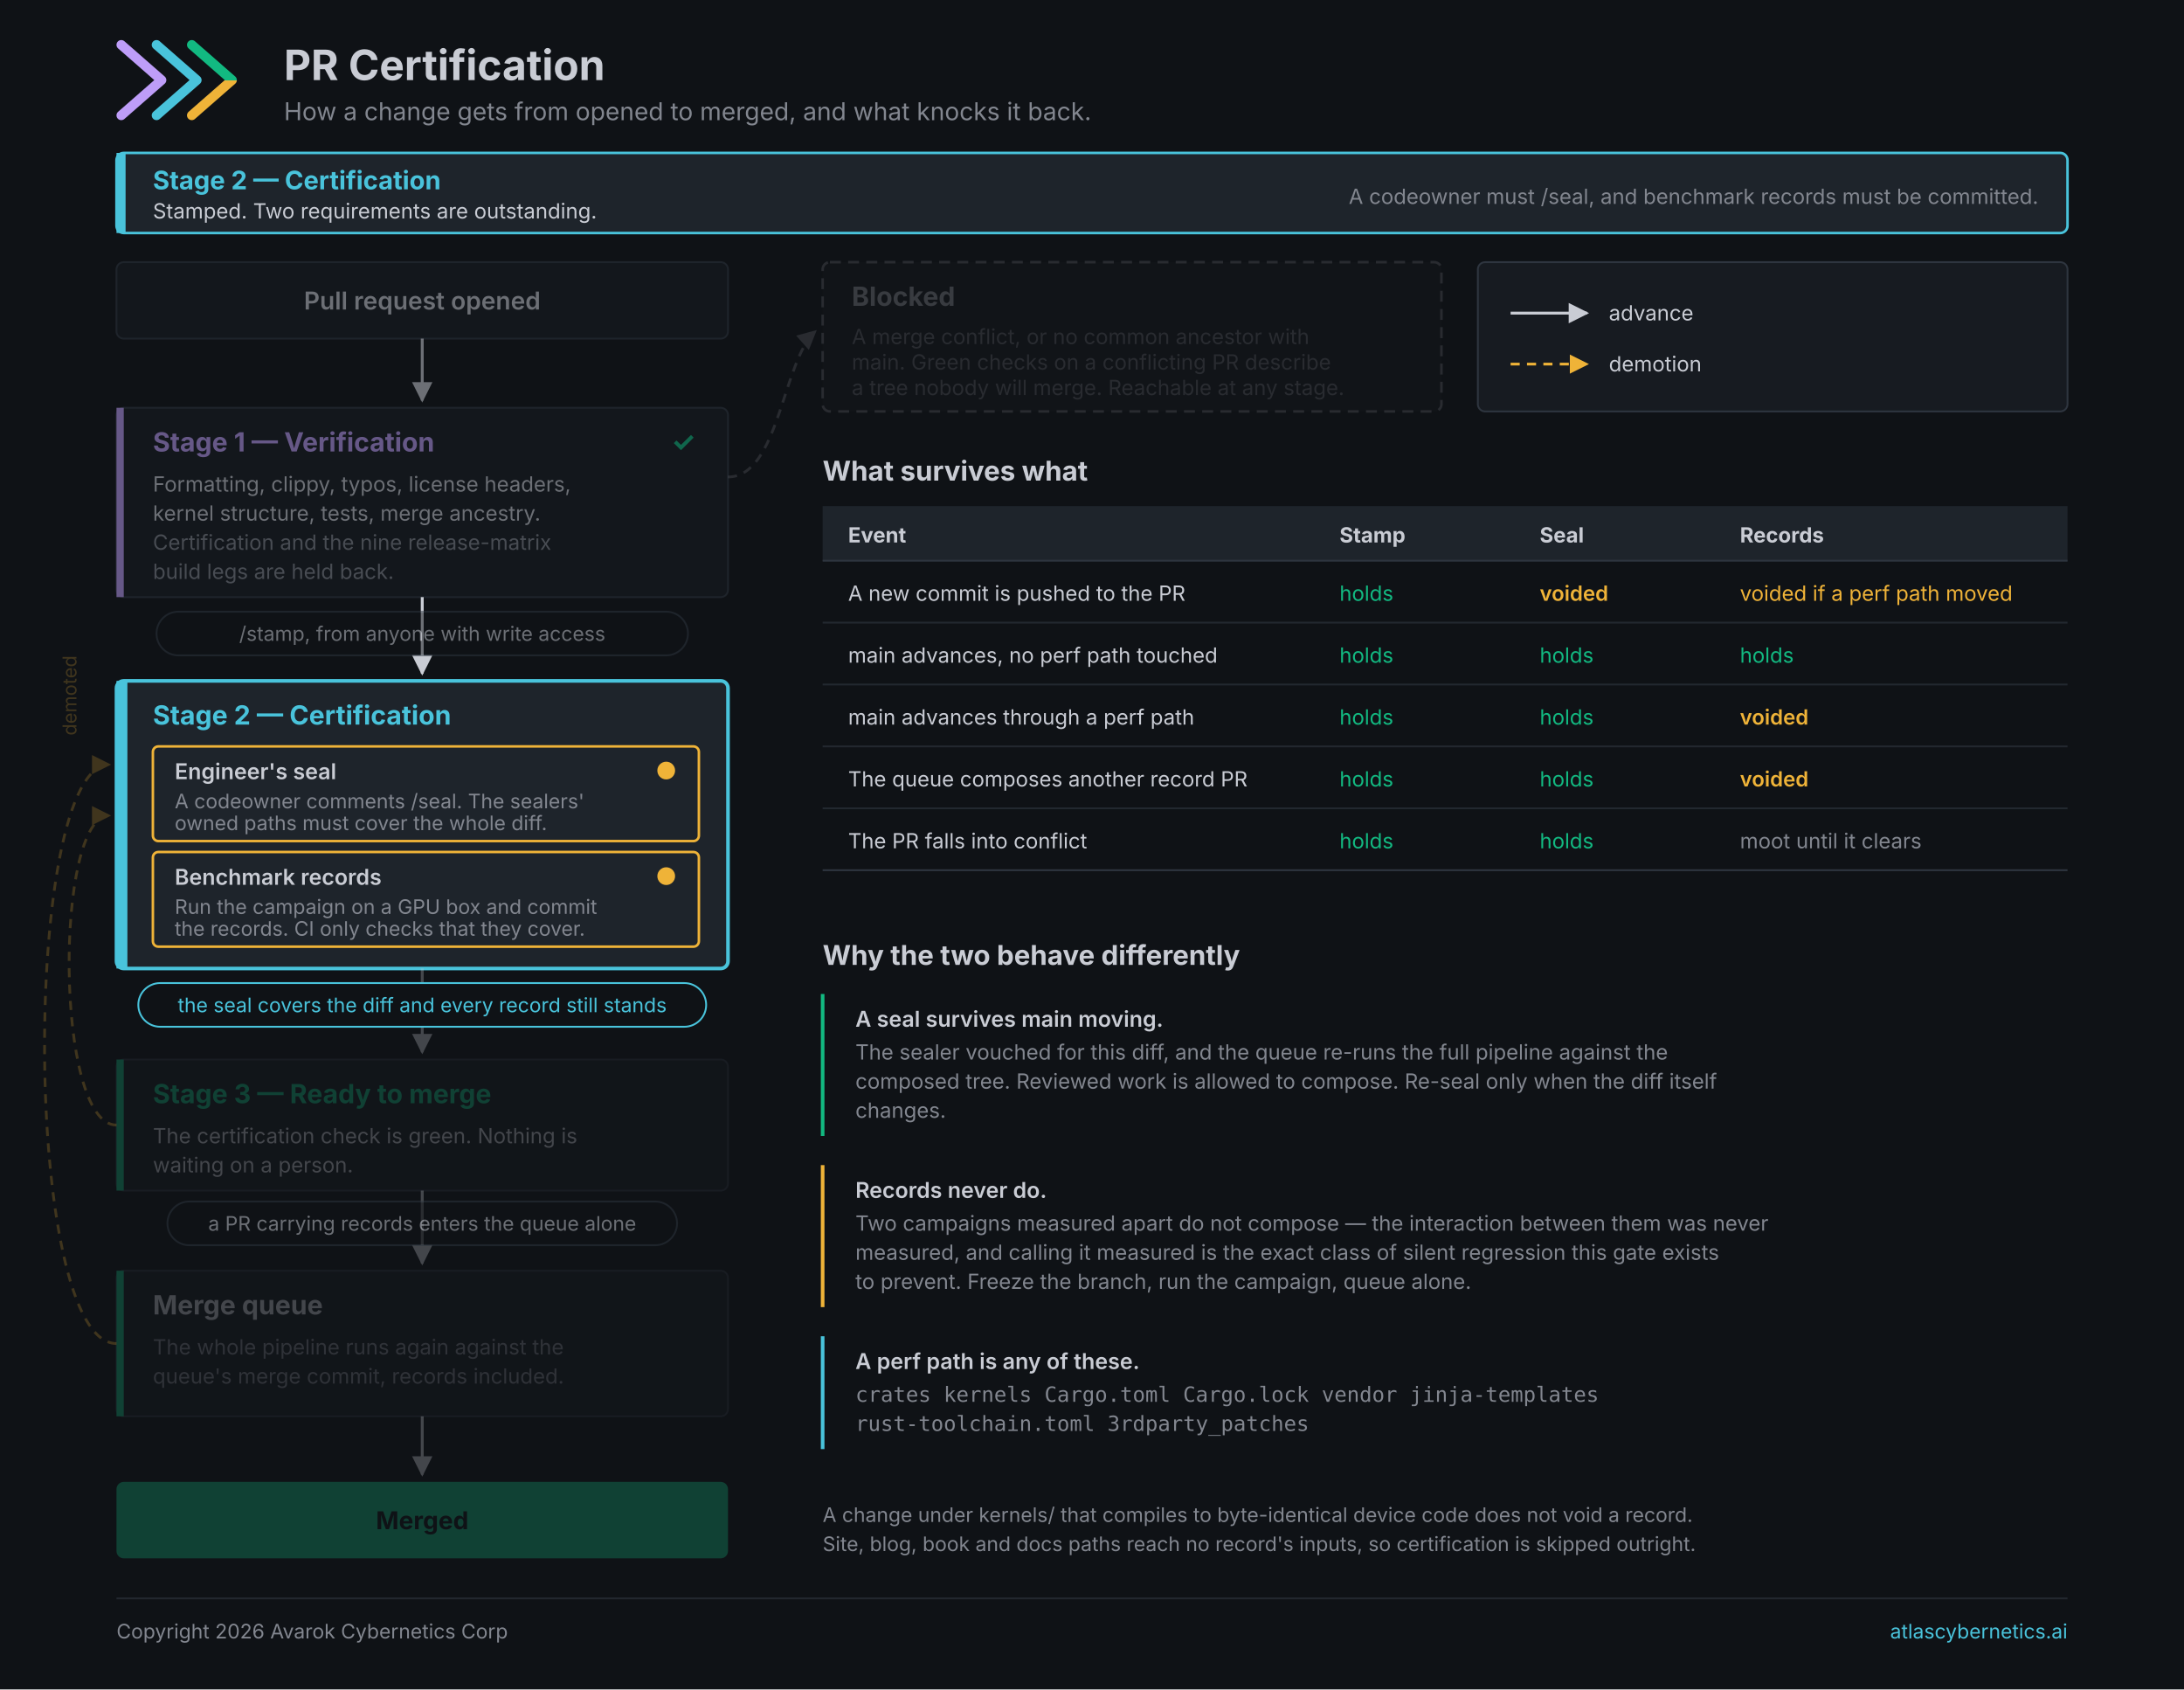
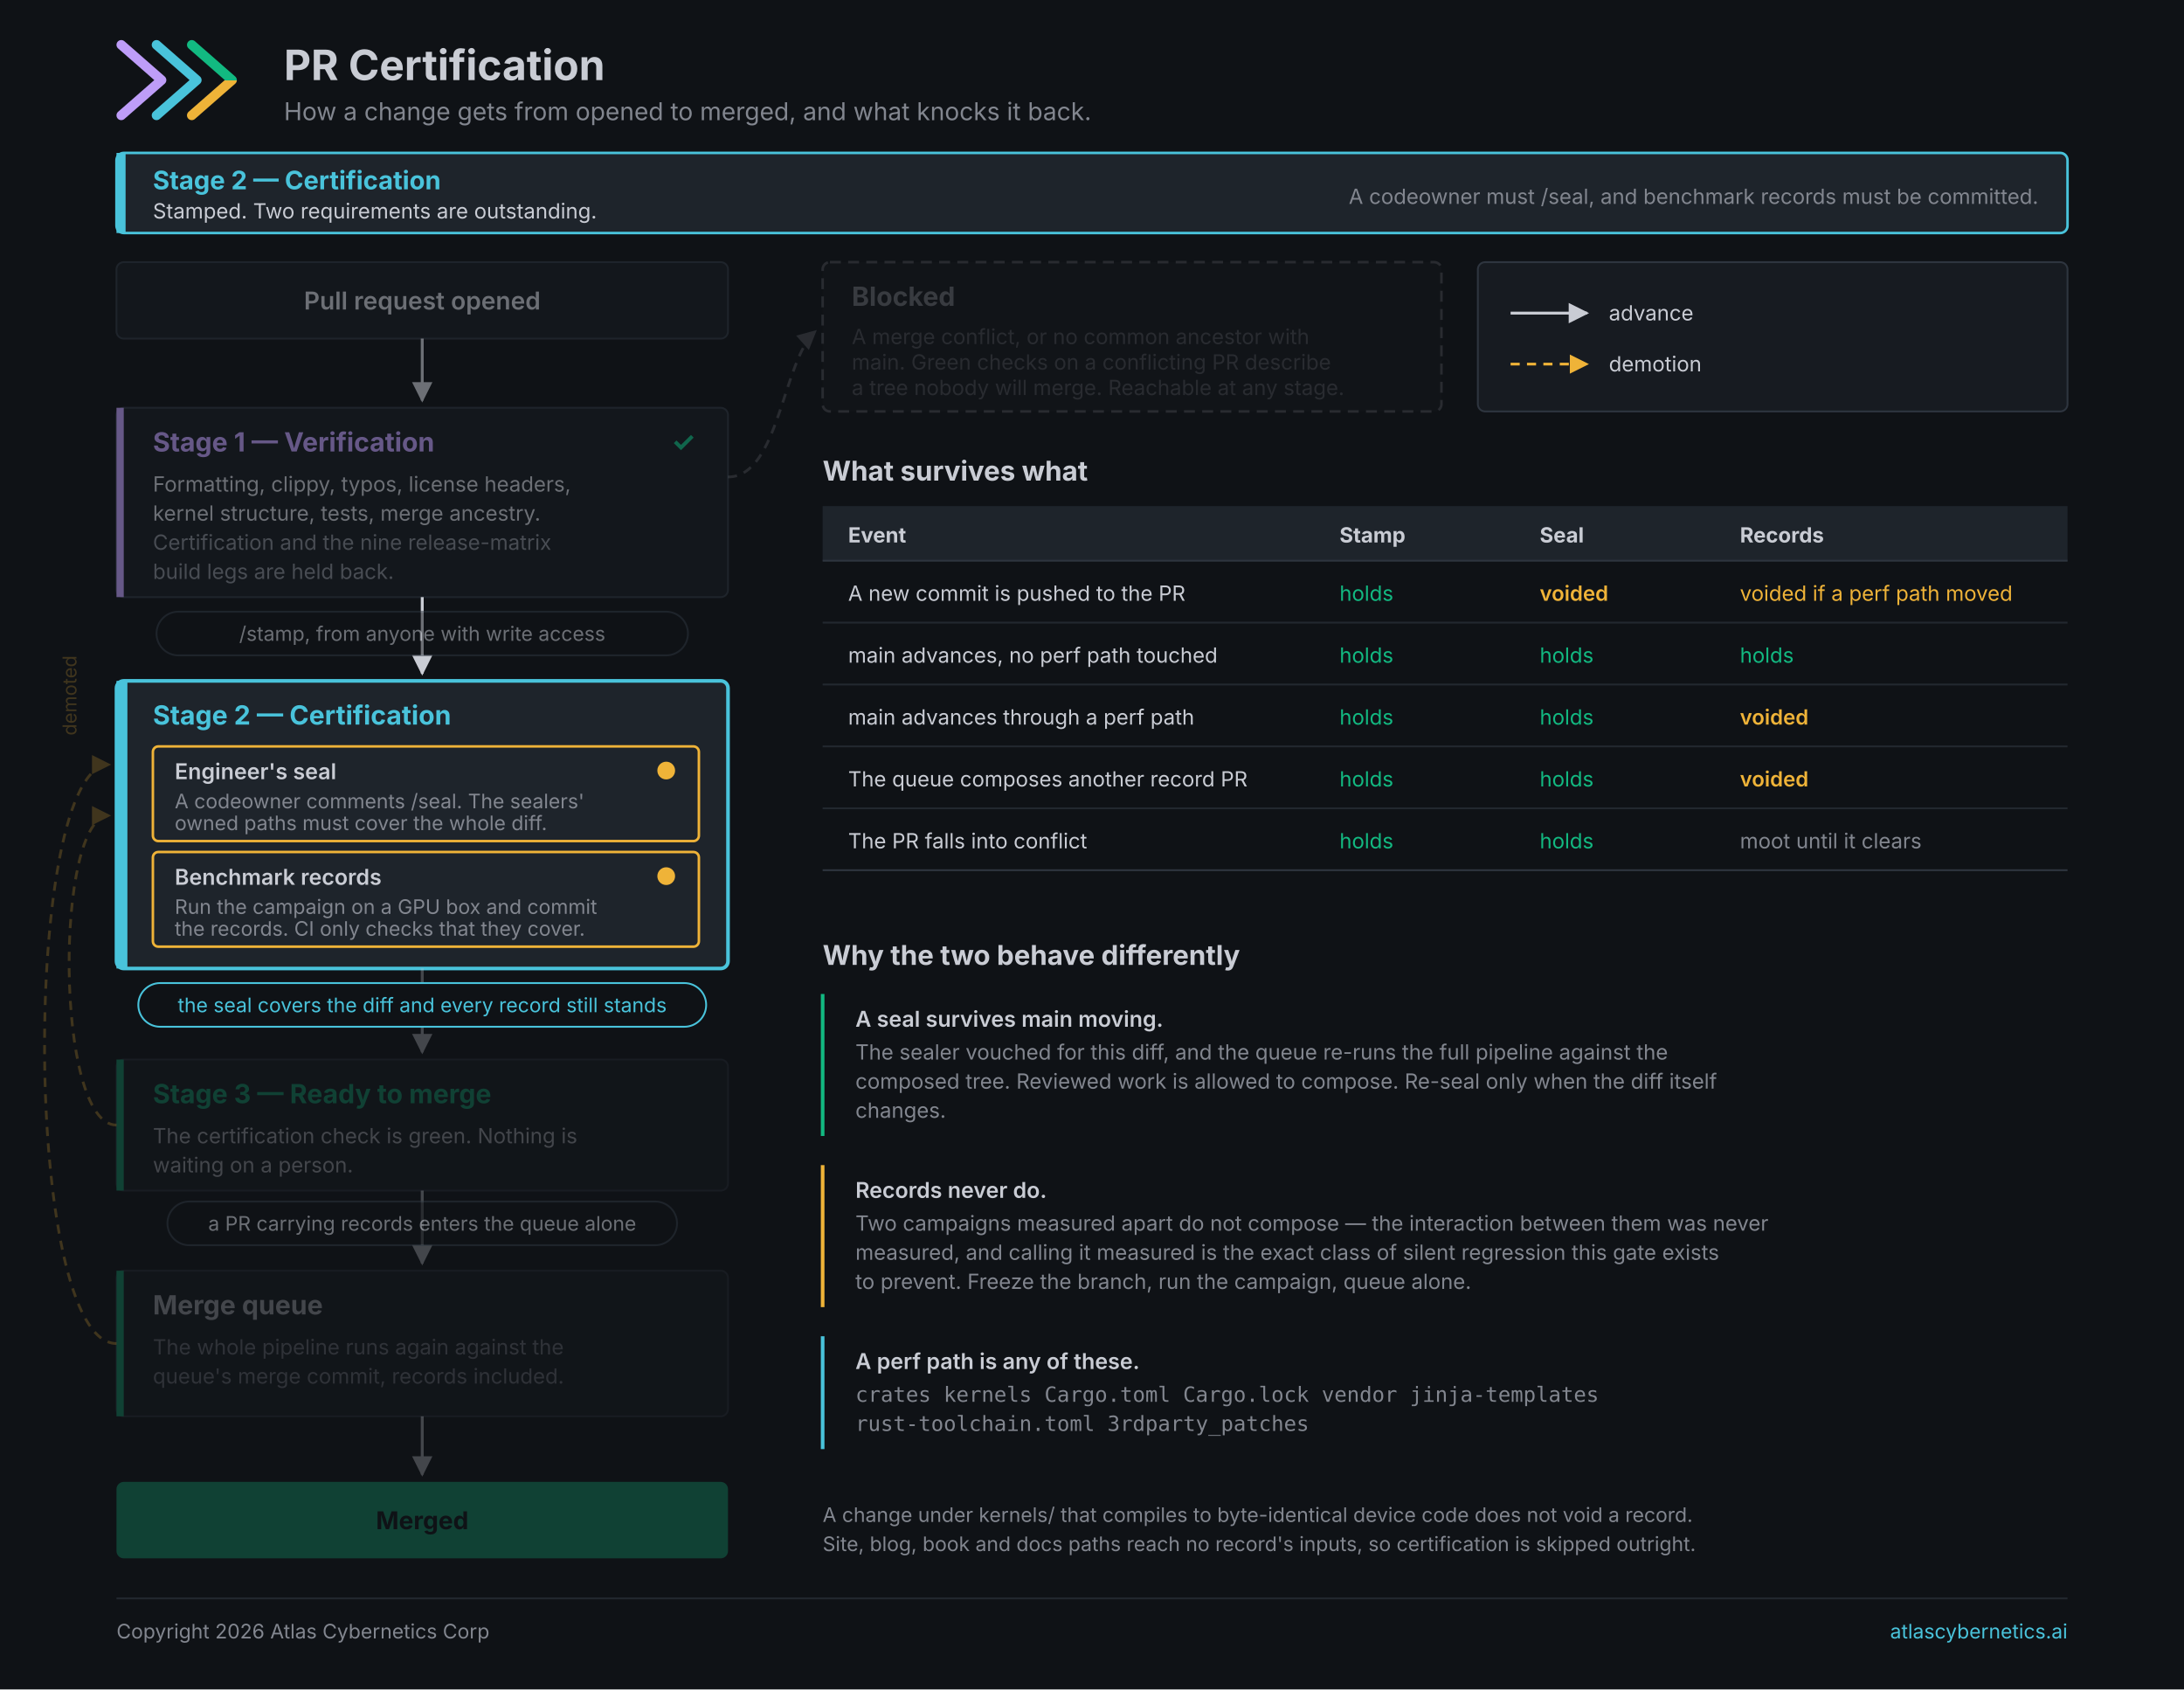
- <svg xmlns="http://www.w3.org/2000/svg" xmlns:xlink="http://www.w3.org/1999/xlink" viewBox="0 0 1200 928" width="1200" height="928" font-family="Inter, ui-sans-serif, system-ui, Segoe UI, Helvetica, Arial, sans-serif" role="img" aria-label="Avarok PR Certification — Stage 2 — Certification">
+ <svg xmlns="http://www.w3.org/2000/svg" xmlns:xlink="http://www.w3.org/1999/xlink" viewBox="0 0 1200 928" width="1200" height="928" font-family="Inter, ui-sans-serif, system-ui, Segoe UI, Helvetica, Arial, sans-serif" role="img" aria-label="Atlas PR Certification — Stage 2 — Certification">
  <defs>
    <linearGradient id="avarokGoldCut" x1="0" y1="0" x2="0" y2="1">
      <stop offset="0.5" stop-color="#12B981" />
      <stop offset="0.5" stop-color="#EFB338" />
    </linearGradient>
    <marker id="tipInk" viewBox="0 0 10 10" refX="9" refY="5" markerWidth="7" markerHeight="7" orient="auto-start-reverse">
      <path d="M 0 0 L 10 5 L 0 10 z" fill="#C9CCD4" />
    </marker>
    <marker id="tipGold" viewBox="0 0 10 10" refX="9" refY="5" markerWidth="7" markerHeight="7" orient="auto-start-reverse">
      <path d="M 0 0 L 10 5 L 0 10 z" fill="#EFB338" />
    </marker>
    <marker id="tipMuted" viewBox="0 0 10 10" refX="9" refY="5" markerWidth="7" markerHeight="7" orient="auto-start-reverse">
      <path d="M 0 0 L 10 5 L 0 10 z" fill="#82868F" />
    </marker>
    <marker id="tipAccent" viewBox="0 0 10 10" refX="9" refY="5" markerWidth="7" markerHeight="7" orient="auto-start-reverse">
      <path d="M 0 0 L 10 5 L 0 10 z" fill="#49C3DB" />
    </marker>
  </defs>
  <rect width="1200" height="928" fill="#0F1216" />
  <g transform="translate(64 22) scale(0.06918)">
    <g fill="none" stroke-width="76" stroke-linecap="round" stroke-linejoin="round">
      <path d="M38 38L358 318L38 598" stroke="#BE9DF8" />
      <path d="M318 38L638 318L318 598" stroke="#49C3DB" />
      <path d="M598 38L918 318L598 598" stroke="url(#avarokGoldCut)" />
    </g>
  </g>
  <text x="156" y="44" font-size="23" fill="#C9CCD4" font-weight="650">PR Certification</text>
  <text x="156" y="66" font-size="13.5" fill="#82868F">How a change gets from opened to merged, and what knocks it back.</text>
  <rect x="64" y="84" width="1072" height="44" rx="4" fill="#1E242B" stroke="#49C3DB" stroke-width="1.4" />
  <rect x="64" y="84" width="5" height="44" fill="#49C3DB" />
  <text x="84" y="104" font-size="14" fill="#49C3DB" font-weight="650">Stage 2 — Certification</text>
  <text x="84" y="120" font-size="11.5" fill="#C9CCD4">Stamped. Two requirements are outstanding.</text>
  <text x="1120" y="112" font-size="11.5" fill="#82868F" text-anchor="end">A codeowner must /seal, and benchmark records must be committed.</text>
  <g opacity="0.5">
    <rect x="64" y="144" width="336" height="42" rx="4" fill="#171B21" stroke="#2E353F" stroke-width="1" />
    <text x="232" y="170" font-size="13.5" fill="#C9CCD4" font-weight="600" text-anchor="middle">Pull request opened</text>
  </g>
  <path d="M 232 186 L 232 220" stroke="#C9CCD4" stroke-width="1.6" fill="none" marker-end="url(#tipInk)" opacity="0.5" />
  <g opacity="0.5">
    <rect x="64" y="224" width="336" height="104" rx="4" fill="#171B21" stroke="#2E353F" stroke-width="1.0" />
    <rect x="64" y="224" width="4" height="104" fill="#BE9DF8" />
    <text x="84" y="248" font-size="14.5" fill="#BE9DF8" font-weight="650">Stage 1 — Verification</text>
    <text x="84" y="270" font-size="11.5" fill="#C9CCD4">Formatting, clippy, typos, license headers,</text>
    <text x="84" y="286" font-size="11.5" fill="#C9CCD4">kernel structure, tests, merge ancestry.</text>
    <text x="84" y="302" font-size="11.5" fill="#82868F">Certification and the nine release-matrix</text>
    <text x="84" y="318" font-size="11.5" fill="#82868F">build legs are held back.</text>
    <text x="382" y="248" font-size="15" fill="#12B981" font-weight="650" text-anchor="end">✓</text>
  </g>
  <path d="M 232 328 L 232 370" stroke="#C9CCD4" stroke-width="1.6" fill="none" marker-end="url(#tipInk)" opacity="1" />
  <g opacity="0.5">
    <rect x="86.0" y="336" width="292" height="24" rx="12" fill="#0F1216" stroke="#2E353F" stroke-width="1" />
    <text x="232" y="352" font-size="11" fill="#C9CCD4" text-anchor="middle">/stamp, from anyone with write access</text>
  </g>
  <g opacity="1">
    <rect x="64" y="374" width="336" height="158" rx="4" fill="#1E242B" stroke="#49C3DB" stroke-width="2.0" />
    <rect x="64" y="374" width="6" height="158" fill="#49C3DB" />
    <text x="84" y="398" font-size="14.5" fill="#49C3DB" font-weight="650">Stage 2 — Certification</text>
  </g>
  <g opacity="1">
    <rect x="84" y="410" width="300" height="52" rx="3" fill="#1E242B" stroke="#EFB338" stroke-width="1.4" />
    <text x="96" y="428" font-size="12" fill="#C9CCD4" font-weight="600">Engineer's seal</text>
    <text x="96" y="444" font-size="11" fill="#82868F">A codeowner comments /seal. The sealers'</text>
    <text x="96" y="456" font-size="11" fill="#82868F">owned paths must cover the whole diff.</text>
    <text x="372" y="428" font-size="13" fill="#EFB338" font-weight="650" text-anchor="end">●</text>
  </g>
  <g opacity="1">
    <rect x="84" y="468" width="300" height="52" rx="3" fill="#1E242B" stroke="#EFB338" stroke-width="1.4" />
    <text x="96" y="486" font-size="12" fill="#C9CCD4" font-weight="600">Benchmark records</text>
    <text x="96" y="502" font-size="11" fill="#82868F">Run the campaign on a GPU box and commit</text>
    <text x="96" y="514" font-size="11" fill="#82868F">the records. CI only checks that they cover.</text>
    <text x="372" y="486" font-size="13" fill="#EFB338" font-weight="650" text-anchor="end">●</text>
  </g>
  <path d="M 232 532 L 232 578" stroke="#C9CCD4" stroke-width="1.6" fill="none" marker-end="url(#tipInk)" opacity="0.28" />
  <g opacity="1">
    <rect x="76.0" y="540" width="312" height="24" rx="12" fill="#0F1216" stroke="#49C3DB" stroke-width="1" />
    <text x="232" y="556" font-size="11" fill="#49C3DB" text-anchor="middle">the seal covers the diff and every record still stands</text>
  </g>
  <g opacity="0.28">
    <rect x="64" y="582" width="336" height="72" rx="4" fill="#171B21" stroke="#2E353F" stroke-width="1.0" />
    <rect x="64" y="582" width="4" height="72" fill="#12B981" />
    <text x="84" y="606" font-size="14.5" fill="#12B981" font-weight="650">Stage 3 — Ready to merge</text>
    <text x="84" y="628" font-size="11.5" fill="#C9CCD4">The certification check is green. Nothing is</text>
    <text x="84" y="644" font-size="11.5" fill="#C9CCD4">waiting on a person.</text>
  </g>
  <path d="M 232 654 L 232 694" stroke="#C9CCD4" stroke-width="1.6" fill="none" marker-end="url(#tipInk)" opacity="0.28" />
  <g opacity="0.5">
    <rect x="92.0" y="660" width="280" height="24" rx="12" fill="#0F1216" stroke="#2E353F" stroke-width="1" />
    <text x="232" y="676" font-size="11" fill="#C9CCD4" text-anchor="middle">a PR carrying records enters the queue alone</text>
  </g>
  <g opacity="0.28">
    <rect x="64" y="698" width="336" height="80" rx="4" fill="#171B21" stroke="#2E353F" stroke-width="1.0" />
    <rect x="64" y="698" width="4" height="80" fill="#12B981" />
    <text x="84" y="722" font-size="14.5" fill="#C9CCD4" font-weight="650">Merge queue</text>
    <text x="84" y="744" font-size="11.5" fill="#82868F">The whole pipeline runs again against the</text>
    <text x="84" y="760" font-size="11.5" fill="#82868F">queue's merge commit, records included.</text>
  </g>
  <path d="M 232 778 L 232 810" stroke="#C9CCD4" stroke-width="1.6" fill="none" marker-end="url(#tipInk)" opacity="0.28" />
  <g opacity="0.28">
    <rect x="64" y="814" width="336" height="42" rx="4" fill="#12B981" />
    <text x="232" y="840" font-size="13.5" fill="#0F1216" font-weight="650" text-anchor="middle">Merged</text>
  </g>
  <path d="M 64 618 C 30 618, 30 448, 60 448" stroke="#EFB338" stroke-width="1.5" fill="none" marker-end="url(#tipGold)" opacity="0.22" stroke-dasharray="5 4" />
  <path d="M 64 738 C 12 738, 12 420, 60 420" stroke="#EFB338" stroke-width="1.5" fill="none" marker-end="url(#tipGold)" opacity="0.22" stroke-dasharray="5 4" />
  <text x="42" y="404" font-size="10.5" fill="#EFB338" opacity="0.22" transform="rotate(-90 42 404)">demoted</text>
  <path d="M 400 262 C 428 262, 430 198, 448 182" stroke="#82868F" stroke-width="1.5" fill="none" marker-end="url(#tipMuted)" opacity="0.22" stroke-dasharray="5 4" />
  <g opacity="0.22">
    <rect x="452" y="144" width="340" height="82" rx="4" fill="#171B21" stroke="#82868F" stroke-width="1.4" stroke-dasharray="6 4" />
    <text x="468" y="168" font-size="14.5" fill="#C9CCD4" font-weight="650">Blocked</text>
    <text x="468" y="189" font-size="11.5" fill="#82868F">A merge conflict, or no common ancestor with</text>
    <text x="468" y="203" font-size="11.5" fill="#82868F">main. Green checks on a conflicting PR describe</text>
    <text x="468" y="217" font-size="11.5" fill="#82868F">a tree nobody will merge. Reachable at any stage.</text>
  </g>
  <rect x="812" y="144" width="324" height="82" rx="4" fill="#171B21" stroke="#2E353F" stroke-width="1" />
  <path d="M 830 172 L 872 172" stroke="#C9CCD4" stroke-width="1.6" fill="none" marker-end="url(#tipInk)" opacity="1" />
  <text x="884" y="176" font-size="11.5" fill="#C9CCD4">advance</text>
  <path d="M 830 200 L 872 200" stroke="#EFB338" stroke-width="1.5" fill="none" marker-end="url(#tipGold)" opacity="1" stroke-dasharray="5 4" />
  <text x="884" y="204" font-size="11.5" fill="#C9CCD4">demotion</text>
  <text x="452" y="264" font-size="15" fill="#C9CCD4" font-weight="650">What survives what</text>
  <rect x="452" y="278" width="684" height="30" fill="#1E242B" />
  <text x="466" y="298" font-size="11.5" fill="#C9CCD4" font-weight="650">Event</text>
  <text x="736" y="298" font-size="11.5" fill="#C9CCD4" font-weight="650">Stamp</text>
  <text x="846" y="298" font-size="11.5" fill="#C9CCD4" font-weight="650">Seal</text>
  <text x="956" y="298" font-size="11.5" fill="#C9CCD4" font-weight="650">Records</text>
  <g opacity="1">
    <text x="466" y="330" font-size="11.5" fill="#C9CCD4">A new commit is pushed to the PR</text>
    <text x="736" y="330" font-size="11.5" fill="#12B981">holds</text>
    <text x="846" y="330" font-size="11.5" fill="#EFB338" font-weight="600">voided</text>
    <text x="956" y="330" font-size="11.5" fill="#EFB338">voided if a perf path moved</text>
  </g>
  <g opacity="1">
    <text x="466" y="364" font-size="11.5" fill="#C9CCD4">main advances, no perf path touched</text>
    <text x="736" y="364" font-size="11.5" fill="#12B981">holds</text>
    <text x="846" y="364" font-size="11.5" fill="#12B981">holds</text>
    <text x="956" y="364" font-size="11.5" fill="#12B981">holds</text>
  </g>
  <g opacity="1">
    <text x="466" y="398" font-size="11.5" fill="#C9CCD4">main advances through a perf path</text>
    <text x="736" y="398" font-size="11.5" fill="#12B981">holds</text>
    <text x="846" y="398" font-size="11.5" fill="#12B981">holds</text>
    <text x="956" y="398" font-size="11.5" fill="#EFB338" font-weight="600">voided</text>
  </g>
  <g opacity="1">
    <text x="466" y="432" font-size="11.5" fill="#C9CCD4">The queue composes another record PR</text>
    <text x="736" y="432" font-size="11.5" fill="#12B981">holds</text>
    <text x="846" y="432" font-size="11.5" fill="#12B981">holds</text>
    <text x="956" y="432" font-size="11.5" fill="#EFB338" font-weight="600">voided</text>
  </g>
  <g opacity="1">
    <text x="466" y="466" font-size="11.5" fill="#C9CCD4">The PR falls into conflict</text>
    <text x="736" y="466" font-size="11.5" fill="#12B981">holds</text>
    <text x="846" y="466" font-size="11.5" fill="#12B981">holds</text>
    <text x="956" y="466" font-size="11.5" fill="#82868F">moot until it clears</text>
  </g>
  <line x1="452" y1="308" x2="1136" y2="308" stroke="#2E353F" />
  <line x1="452" y1="342" x2="1136" y2="342" stroke="#22282F" />
  <line x1="452" y1="376" x2="1136" y2="376" stroke="#22282F" />
  <line x1="452" y1="410" x2="1136" y2="410" stroke="#22282F" />
  <line x1="452" y1="444" x2="1136" y2="444" stroke="#22282F" />
  <line x1="452" y1="478" x2="1136" y2="478" stroke="#2E353F" />
  <text x="452" y="530" font-size="15" fill="#C9CCD4" font-weight="650">Why the two behave differently</text>
  <line x1="452" y1="546" x2="452" y2="624" stroke="#12B981" stroke-width="2" />
  <text x="470" y="564" font-size="12" fill="#C9CCD4" font-weight="600">A seal survives main moving.</text>
  <text x="470" y="582" font-size="11.5" fill="#82868F">The sealer vouched for this diff, and the queue re-runs the full pipeline against the</text>
  <text x="470" y="598" font-size="11.5" fill="#82868F">composed tree. Reviewed work is allowed to compose. Re-seal only when the diff itself</text>
  <text x="470" y="614" font-size="11.5" fill="#82868F">changes.</text>
  <line x1="452" y1="640" x2="452" y2="718" stroke="#EFB338" stroke-width="2" />
  <text x="470" y="658" font-size="12" fill="#C9CCD4" font-weight="600">Records never do.</text>
  <text x="470" y="676" font-size="11.5" fill="#82868F">Two campaigns measured apart do not compose — the interaction between them was never</text>
  <text x="470" y="692" font-size="11.5" fill="#82868F">measured, and calling it measured is the exact class of silent regression this gate exists</text>
  <text x="470" y="708" font-size="11.5" fill="#82868F">to prevent. Freeze the branch, run the campaign, queue alone.</text>
  <line x1="452" y1="734" x2="452" y2="796" stroke="#49C3DB" stroke-width="2" />
  <text x="470" y="752" font-size="12" fill="#C9CCD4" font-weight="600">A perf path is any of these.</text>
  <text x="470" y="770" font-size="11.5" fill="#82868F" font-family="ui-mono, ui-monospace, SFMono-Regular, Menlo, monospace">crates  kernels  Cargo.toml  Cargo.lock  vendor  jinja-templates</text>
  <text x="470" y="786" font-size="11.5" fill="#82868F" font-family="ui-mono, ui-monospace, SFMono-Regular, Menlo, monospace">rust-toolchain.toml  3rdparty_patches</text>
  <text x="452" y="836" font-size="11" fill="#82868F">A change under kernels/ that compiles to byte-identical device code does not void a record.</text>
  <text x="452" y="852" font-size="11" fill="#82868F">Site, blog, book and docs paths reach no record's inputs, so certification is skipped outright.</text>
  <line x1="64" y1="878" x2="1136" y2="878" stroke="#22282F" />
-   <text x="64" y="900" font-size="11" fill="#82868F">Copyright 2026 Avarok Cybernetics Corp</text>
+   <text x="64" y="900" font-size="11" fill="#82868F">Copyright 2026 Atlas Cybernetics Corp</text>
  <a href="https://atlascybernetics.ai" xlink:href="https://atlascybernetics.ai" target="_blank" rel="noopener">
    <text x="1136" y="900" font-size="11" fill="#49C3DB" text-anchor="end">atlascybernetics.ai</text>
  </a>
</svg>
